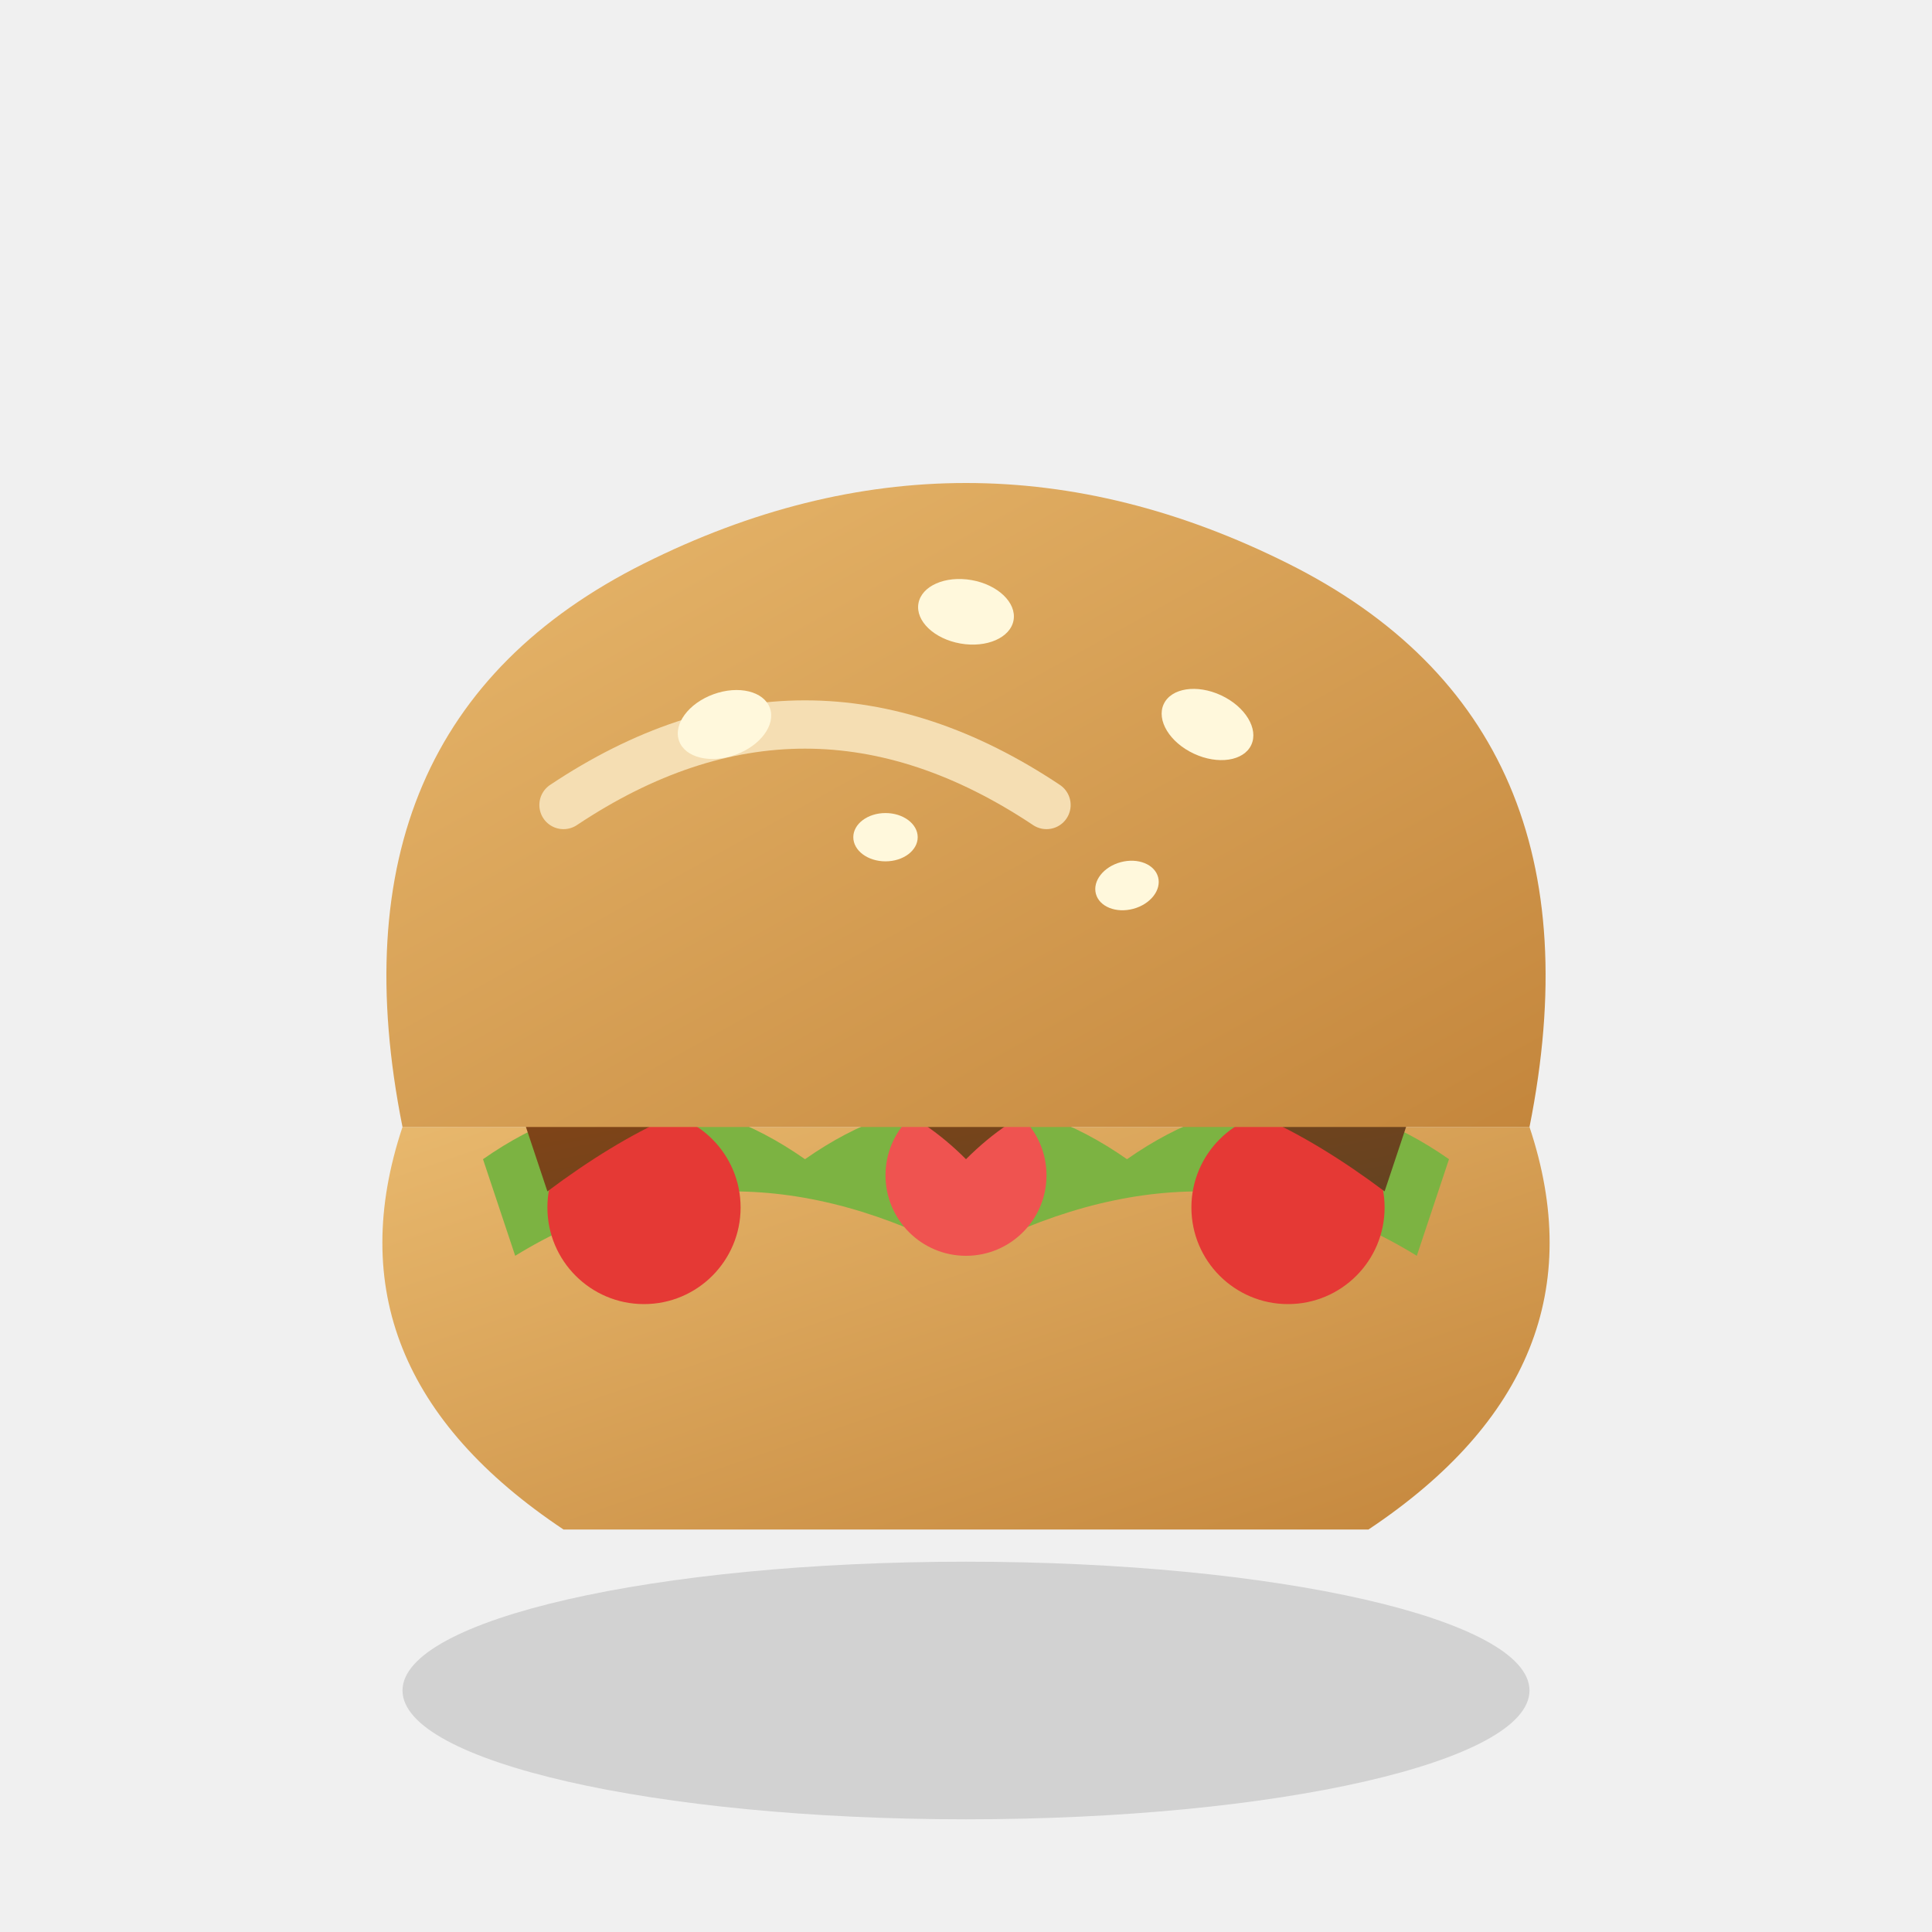
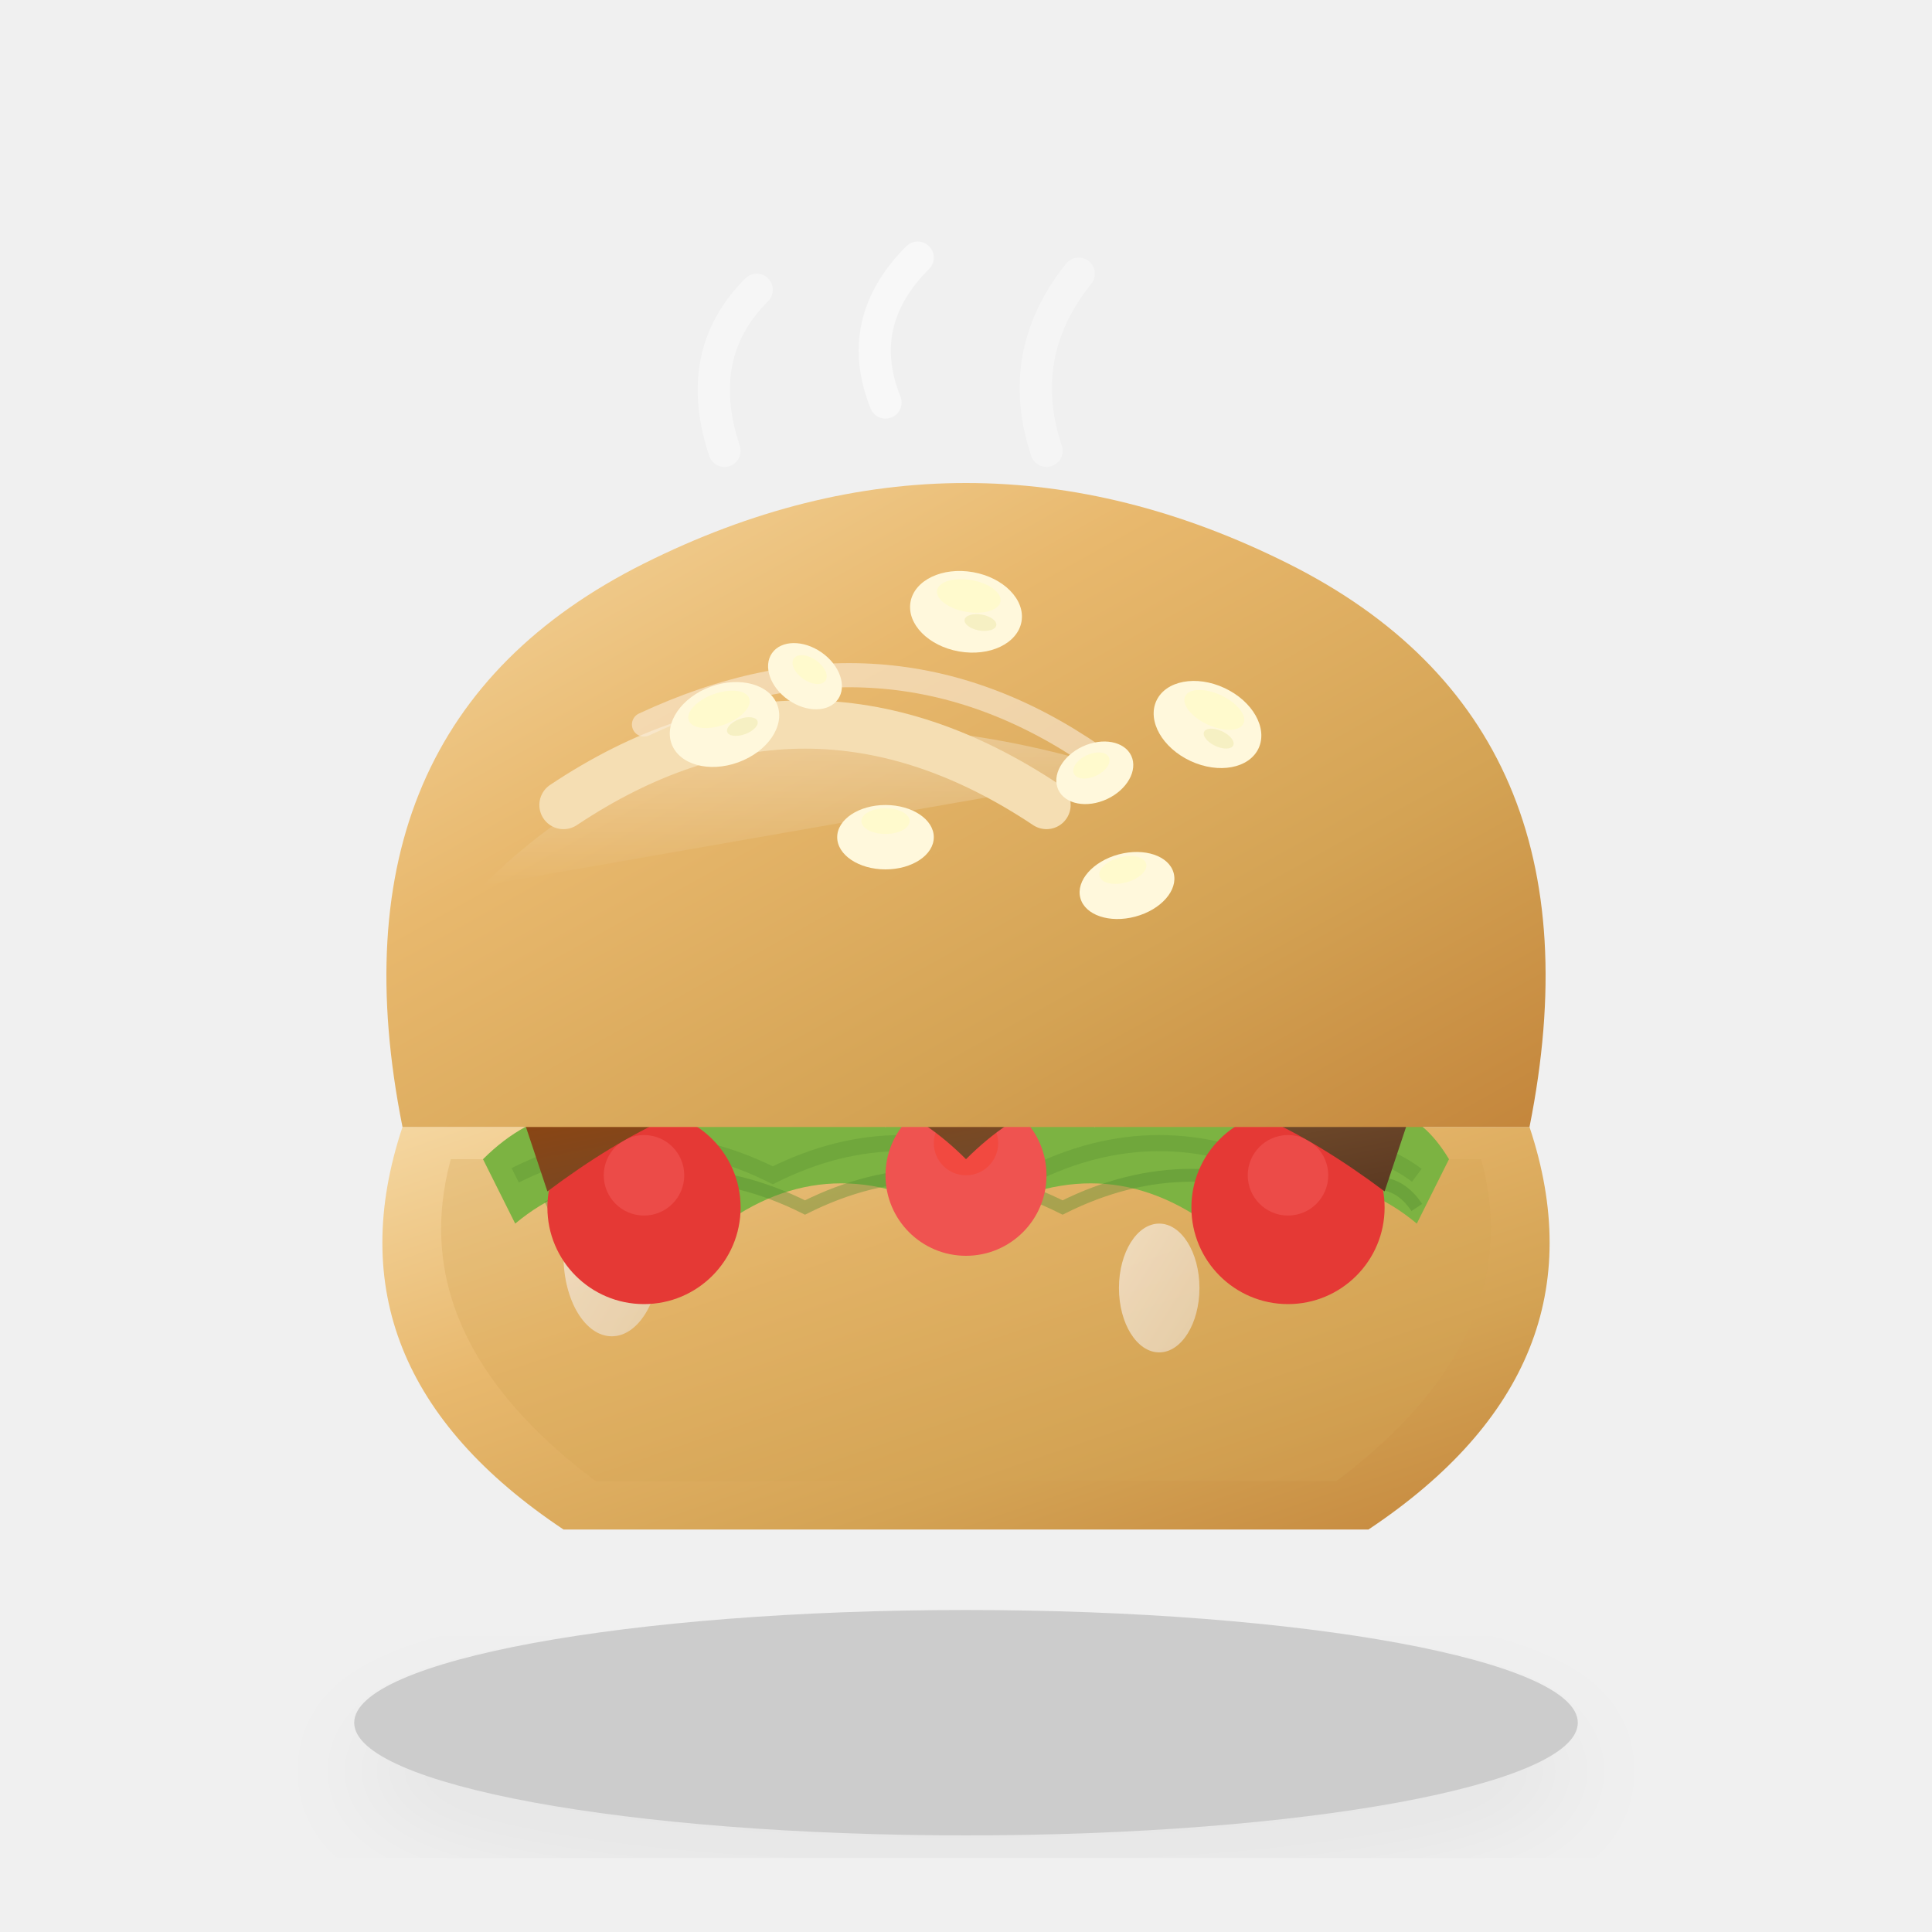
<svg xmlns="http://www.w3.org/2000/svg" viewBox="0 0 120 120" fill="none">
  <defs>
+     <filter id="softShadow">
+       <feGaussianBlur in="SourceAlpha" stdDeviation="3" />
+       <feOffset dx="0" dy="3" result="offsetblur" />
+       <feComponentTransfer>
+         <feFuncA type="linear" slope="0.3" />
+       </feComponentTransfer>
+       <feMerge>
+         <feMergeNode />
+         <feMergeNode in="SourceGraphic" />
+       </feMerge>
+     </filter>
    <linearGradient id="bread" x1="0%" y1="0%" x2="100%" y2="100%">
-       <stop offset="0%" style="stop-color:#E8B86D" />
+       <stop offset="0%" style="stop-color:#F5D7A1" />
+       <stop offset="35%" style="stop-color:#E8B86D" />
+       <stop offset="70%" style="stop-color:#D4A354" />
      <stop offset="100%" style="stop-color:#C4863C" />
    </linearGradient>
    <linearGradient id="meat" x1="0%" y1="0%" x2="100%" y2="100%">
-       <stop offset="0%" style="stop-color:#8B4513" />
-       <stop offset="100%" style="stop-color:#654321" />
+       <stop offset="0%" style="stop-color:#9B5F3B" />
+       <stop offset="30%" style="stop-color:#8B4513" />
+       <stop offset="70%" style="stop-color:#704A2B" />
+       <stop offset="100%" style="stop-color:#5A3821" />
+     </linearGradient>
+     <linearGradient id="shine" x1="0%" y1="0%" x2="0%" y2="100%">
+       <stop offset="0%" style="stop-color:#FFFFFF" stop-opacity="0.6" />
+       <stop offset="100%" style="stop-color:#FFFFFF" stop-opacity="0" />
+     </linearGradient>
+     <linearGradient id="sauce" x1="0%" y1="0%" x2="100%" y2="100%">
+       <stop offset="0%" style="stop-color:#F5E6D3" />
+       <stop offset="100%" style="stop-color:#E8D4B8" />
    </linearGradient>
  </defs>
-   <ellipse cx="60" cy="105" rx="35" ry="8" fill="#00000020" />
+   <ellipse cx="60" cy="107" rx="38" ry="7" fill="#000000" opacity="0.15" filter="url(#softShadow)" />
  <path d="M25 70 Q20 85 35 95 L85 95 Q100 85 95 70 Z" fill="url(#bread)" />
-   <path d="M30 72 Q40 65 50 72 Q60 65 70 72 Q80 65 90 72 L88 78 Q75 70 60 78 Q45 70 32 78 Z" fill="#7CB342" />
+   <path d="M28 72 Q25 83 37 92 L83 92 Q95 83 92 72" fill="#D4A354" opacity="0.3" />
+   <ellipse cx="38" cy="78" rx="3" ry="5" fill="url(#sauce)" opacity="0.8" />
+   <ellipse cx="72" cy="80" rx="2.5" ry="4" fill="url(#sauce)" opacity="0.8" />
+   <path d="M30 72 Q35 67 42 70 Q48 65 55 70 Q62 66 68 70 Q75 65 82 70 Q87 67 90 72            L88 76 Q82 71 75 76 Q68 71 60 76 Q52 71 45 76 Q38 71 32 76 Z" fill="#7CB342" />
+   <path d="M32 73 Q40 69 48 73 Q56 69 64 73 Q72 69 80 73 Q84 70 88 73" stroke="#689F38" stroke-width="1" fill="none" opacity="0.6" />
+   <path d="M34 75 Q42 71 50 75 Q58 71 66 75 Q74 71 82 75 Q86 72 88 75" stroke="#558B2F" stroke-width="0.8" fill="none" opacity="0.4" />
  <circle cx="40" cy="75" r="6" fill="#E53935" />
+   <circle cx="40" cy="73" r="2.5" fill="#EF5350" opacity="0.7" />
  <circle cx="60" cy="73" r="5" fill="#EF5350" />
+   <circle cx="60" cy="71" r="2" fill="#F44336" opacity="0.6" />
  <circle cx="80" cy="75" r="6" fill="#E53935" />
+   <circle cx="80" cy="73" r="2.5" fill="#EF5350" opacity="0.7" />
  <path d="M32 68 Q45 58 60 68 Q75 58 88 68 L86 74 Q70 62 60 72 Q50 62 34 74 Z" fill="url(#meat)" />
  <path d="M35 62 Q50 52 60 62 Q70 52 85 62 L83 68 Q68 56 60 66 Q52 56 37 68 Z" fill="#A0522D" />
+   <path d="M38 65 Q45 60 52 65" stroke="#4A2810" stroke-width="1.2" stroke-linecap="round" opacity="0.6" />
+   <path d="M48 62 Q55 57 62 62" stroke="#4A2810" stroke-width="1.2" stroke-linecap="round" opacity="0.6" />
+   <path d="M58 64 Q65 59 72 64" stroke="#4A2810" stroke-width="1.2" stroke-linecap="round" opacity="0.6" />
+   <path d="M68 62 Q75 57 82 62" stroke="#4A2810" stroke-width="1.2" stroke-linecap="round" opacity="0.6" />
  <path d="M25 70 Q20 45 40 35 Q60 25 80 35 Q100 45 95 70 Z" fill="url(#bread)" />
+   <path d="M30 55 Q45 40 70 48" fill="url(#shine)" opacity="0.5" />
  <path d="M35 50 Q50 40 65 50" stroke="#F5DEB3" stroke-width="3" stroke-linecap="round" fill="none" />
-   <ellipse cx="45" cy="45" rx="3" ry="2" fill="#FFF8DC" transform="rotate(-20 45 45)" />
-   <ellipse cx="60" cy="38" rx="3" ry="2" fill="#FFF8DC" transform="rotate(10 60 38)" />
-   <ellipse cx="75" cy="45" rx="3" ry="2" fill="#FFF8DC" transform="rotate(25 75 45)" />
-   <ellipse cx="55" cy="52" rx="2" ry="1.5" fill="#FFF8DC" />
-   <ellipse cx="70" cy="55" rx="2" ry="1.5" fill="#FFF8DC" transform="rotate(-15 70 55)" />
+   <path d="M40 45 Q55 38 68 47" stroke="#FAEBD7" stroke-width="1.5" stroke-linecap="round" fill="none" opacity="0.6" />
+   <g id="sesame1">
+     <ellipse cx="45" cy="45" rx="3.5" ry="2.5" fill="#FFF8DC" transform="rotate(-20 45 45)" />
+     <ellipse cx="45" cy="44" rx="2" ry="1" fill="#FFFACD" transform="rotate(-20 45 45)" />
+     <ellipse cx="46" cy="45.5" rx="1" ry="0.5" fill="#EEE8AA" transform="rotate(-20 45 45)" opacity="0.5" />
+   </g>
+   <g id="sesame2">
+     <ellipse cx="60" cy="38" rx="3.5" ry="2.5" fill="#FFF8DC" transform="rotate(10 60 38)" />
+     <ellipse cx="60" cy="37" rx="2" ry="1" fill="#FFFACD" transform="rotate(10 60 38)" />
+     <ellipse cx="61" cy="38.5" rx="1" ry="0.5" fill="#EEE8AA" transform="rotate(10 60 38)" opacity="0.5" />
+   </g>
+   <g id="sesame3">
+     <ellipse cx="75" cy="45" rx="3.5" ry="2.5" fill="#FFF8DC" transform="rotate(25 75 45)" />
+     <ellipse cx="75" cy="44" rx="2" ry="1" fill="#FFFACD" transform="rotate(25 75 45)" />
+     <ellipse cx="76" cy="45.5" rx="1" ry="0.5" fill="#EEE8AA" transform="rotate(25 75 45)" opacity="0.5" />
+   </g>
+   <g id="sesame4">
+     <ellipse cx="55" cy="52" rx="3" ry="2" fill="#FFF8DC" />
+     <ellipse cx="55" cy="51" rx="1.5" ry="0.8" fill="#FFFACD" />
+   </g>
+   <g id="sesame5">
+     <ellipse cx="70" cy="55" rx="3" ry="2" fill="#FFF8DC" transform="rotate(-15 70 55)" />
+     <ellipse cx="70" cy="54" rx="1.5" ry="0.8" fill="#FFFACD" transform="rotate(-15 70 55)" />
+   </g>
+   <g id="sesame6">
+     <ellipse cx="50" cy="42" rx="2.5" ry="1.8" fill="#FFF8DC" transform="rotate(35 50 42)" />
+     <ellipse cx="50" cy="41.5" rx="1.2" ry="0.7" fill="#FFFACD" transform="rotate(35 50 42)" />
+   </g>
+   <g id="sesame7">
+     <ellipse cx="68" cy="48" rx="2.5" ry="1.8" fill="#FFF8DC" transform="rotate(-25 68 48)" />
+     <ellipse cx="68" cy="47.5" rx="1.2" ry="0.7" fill="#FFFACD" transform="rotate(-25 68 48)" />
+   </g>
+   <path d="M45 28 Q43 22 47 18" stroke="#FFFFFF" stroke-width="2" stroke-linecap="round" fill="none" opacity="0.4" />
+   <path d="M55 25 Q53 20 57 16" stroke="#FFFFFF" stroke-width="2" stroke-linecap="round" fill="none" opacity="0.5" />
+   <path d="M65 28 Q63 22 67 17" stroke="#FFFFFF" stroke-width="2" stroke-linecap="round" fill="none" opacity="0.35" />
</svg>
